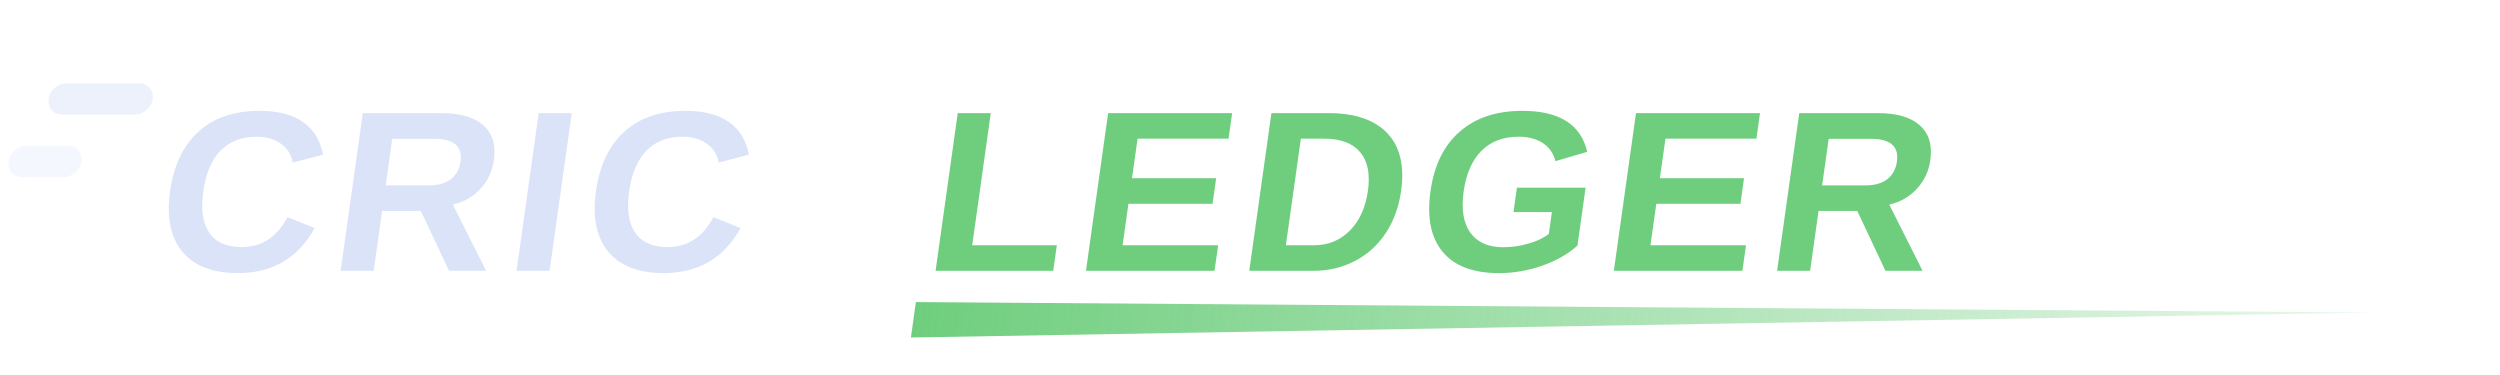
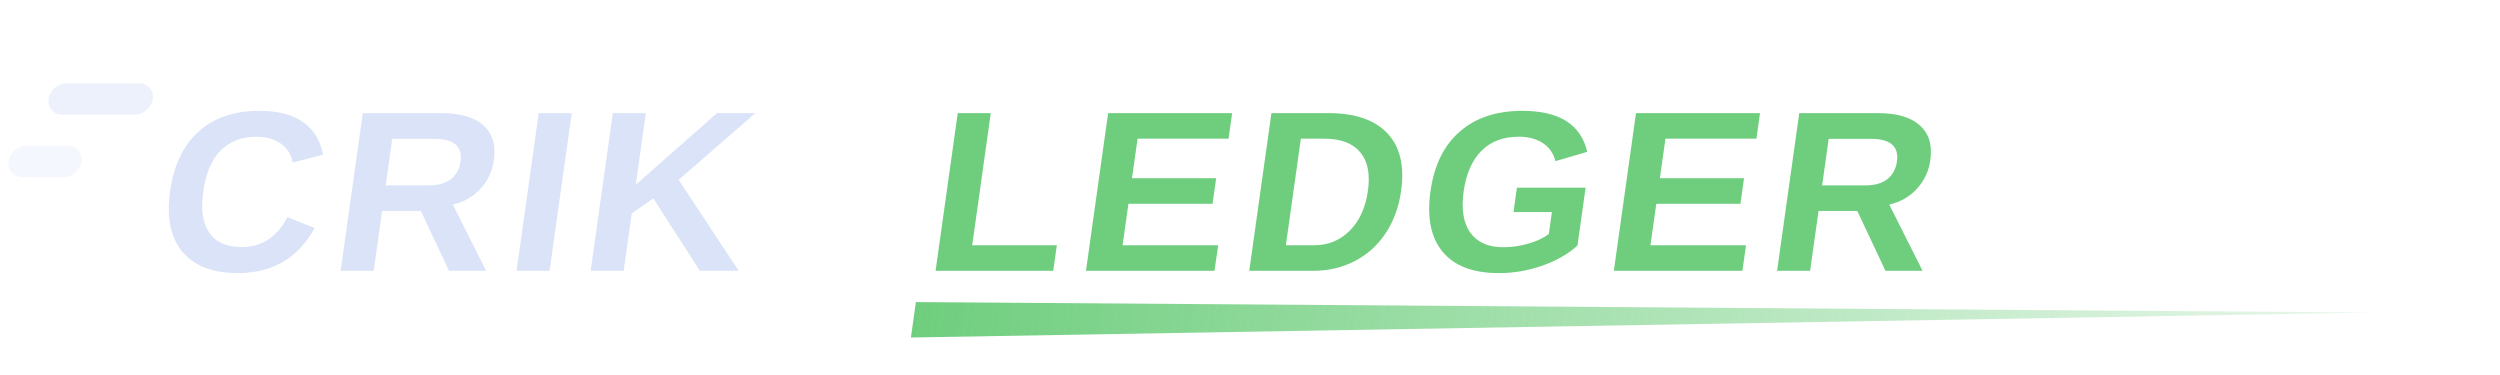
- <svg xmlns="http://www.w3.org/2000/svg" viewBox="0 0 240 36" role="img" aria-label="cricledger">
+ <svg xmlns="http://www.w3.org/2000/svg" viewBox="0 0 240 36" role="img" aria-label="crikledger">
  <defs>
    <linearGradient id="swoosh" x1="0" y1="0" x2="1" y2="0">
      <stop offset="0" stop-color="#6fce7e" />
      <stop offset="1" stop-color="#6fce7e" stop-opacity="0.15" />
    </linearGradient>
  </defs>
  <g transform="skewX(-8)" font-family="'Arial Black','Arial Bold',Arial,sans-serif" font-weight="900">
    <rect x="6" y="8" width="10" height="3" rx="1.5" fill="#dbe3f8" opacity="0.5" />
    <rect x="3" y="14" width="7" height="3" rx="1.5" fill="#dbe3f8" opacity="0.3" />
-     <text x="18" y="26" font-size="22" fill="#dbe3f8" letter-spacing="1" textLength="70" lengthAdjust="spacingAndGlyphs">CRIC</text>
+     <text x="18" y="26" font-size="22" fill="#dbe3f8" letter-spacing="1" textLength="70" lengthAdjust="spacingAndGlyphs">CRIK</text>
    <text x="92" y="26" font-size="22" fill="#6fce7e" letter-spacing="1" textLength="140" lengthAdjust="spacingAndGlyphs">LEDGER</text>
    <path d="M92 29 L92 32.4 L232 30 Z" fill="url(#swoosh)" />
  </g>
</svg>
